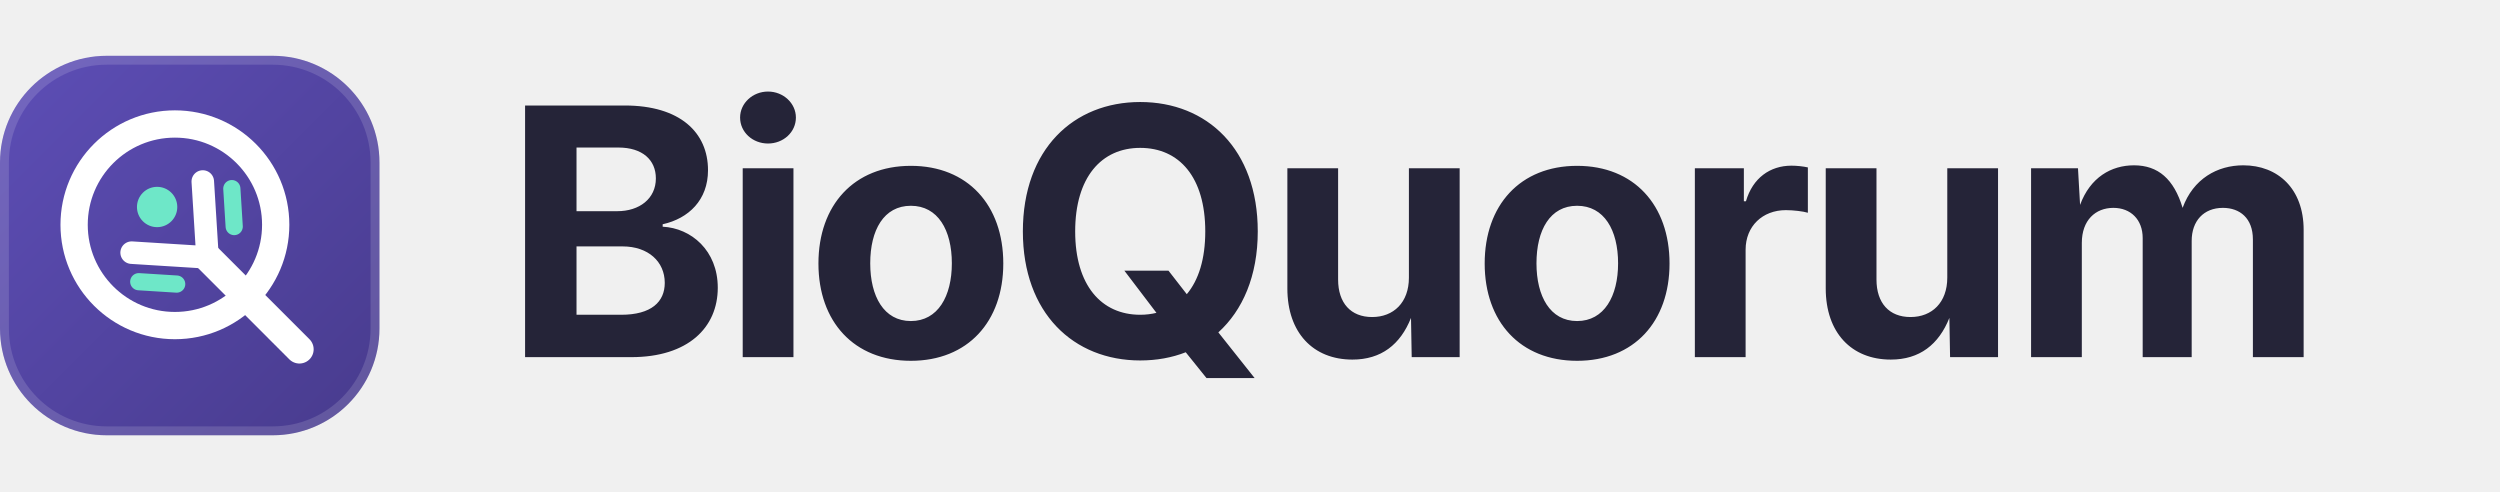
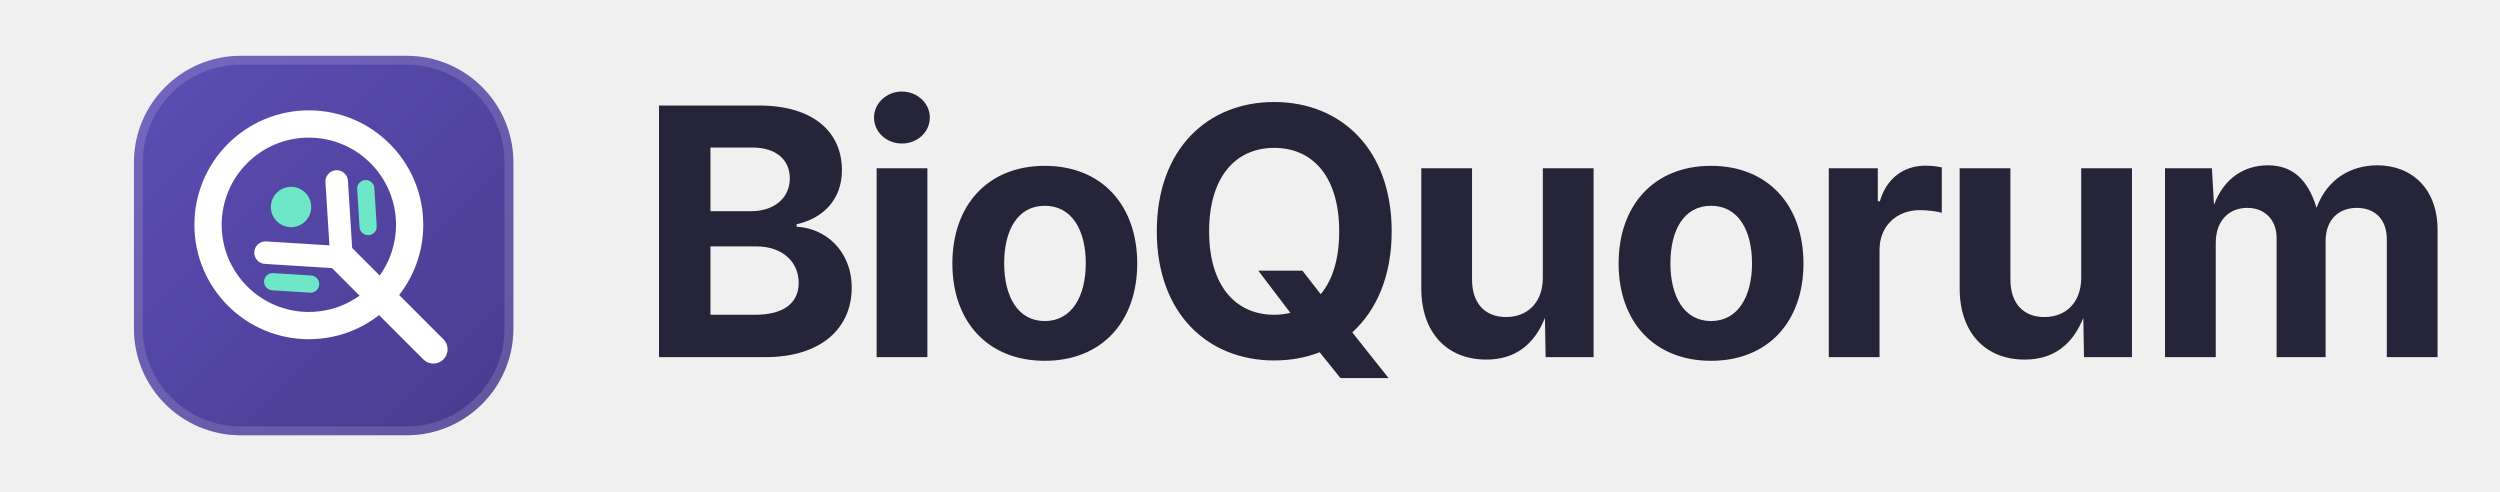
- <svg xmlns="http://www.w3.org/2000/svg" width="224" height="44" viewBox="0 0 224 44" role="img" aria-labelledby="title">
+ <svg xmlns="http://www.w3.org/2000/svg" width="280" height="55" viewBox="-12 0 224 44" role="img" aria-labelledby="title">
  <style>
    .name { fill: #252438; }
    @media (prefers-color-scheme: dark) { .name { fill: #f0eef9; } }
  </style>
  <g transform="translate(0 5) scale(.53125)">
    <defs>
      <linearGradient id="bq-brand-bg" x1="0" y1="0" x2="1" y2="1">
        <stop offset="0%" stop-color="#5d4eb6" />
        <stop offset="100%" stop-color="#483b8d" />
      </linearGradient>
    </defs>
    <rect width="64" height="64" rx="18" fill="url(#bq-brand-bg)" />
    <rect x="0.75" y="0.75" width="62.5" height="62.5" rx="17.25" fill="none" stroke="#ffffff" stroke-opacity="0.14" stroke-width="1.5" />
    <circle cx="29.5" cy="28.5" r="17" fill="none" stroke="#ffffff" stroke-width="4.6" />
    <path d="M 35.0 34.0 L 50.5 49.5" fill="none" stroke="#ffffff" stroke-width="4.8" stroke-linecap="round" />
    <path d="M 34.2 21.2 L 35.0 34.0 L 22.2 33.2" fill="none" stroke="#ffffff" stroke-width="3.8" stroke-linecap="round" stroke-linejoin="round" />
    <path d="M 39.5 28.8 L 39.1 22.4 M 29.8 38.5 L 23.4 38.1" fill="none" stroke="#6ee7c8" stroke-width="2.9" stroke-linecap="round" />
    <circle cx="26.5" cy="25.5" r="3.4" fill="#6ee7c8" />
  </g>
  <text class="name" x="45" y="32" font-family="system-ui, -apple-system, 'Segoe UI', sans-serif" font-size="31" font-weight="700" letter-spacing="-.9">BioQuorum</text>
</svg>
